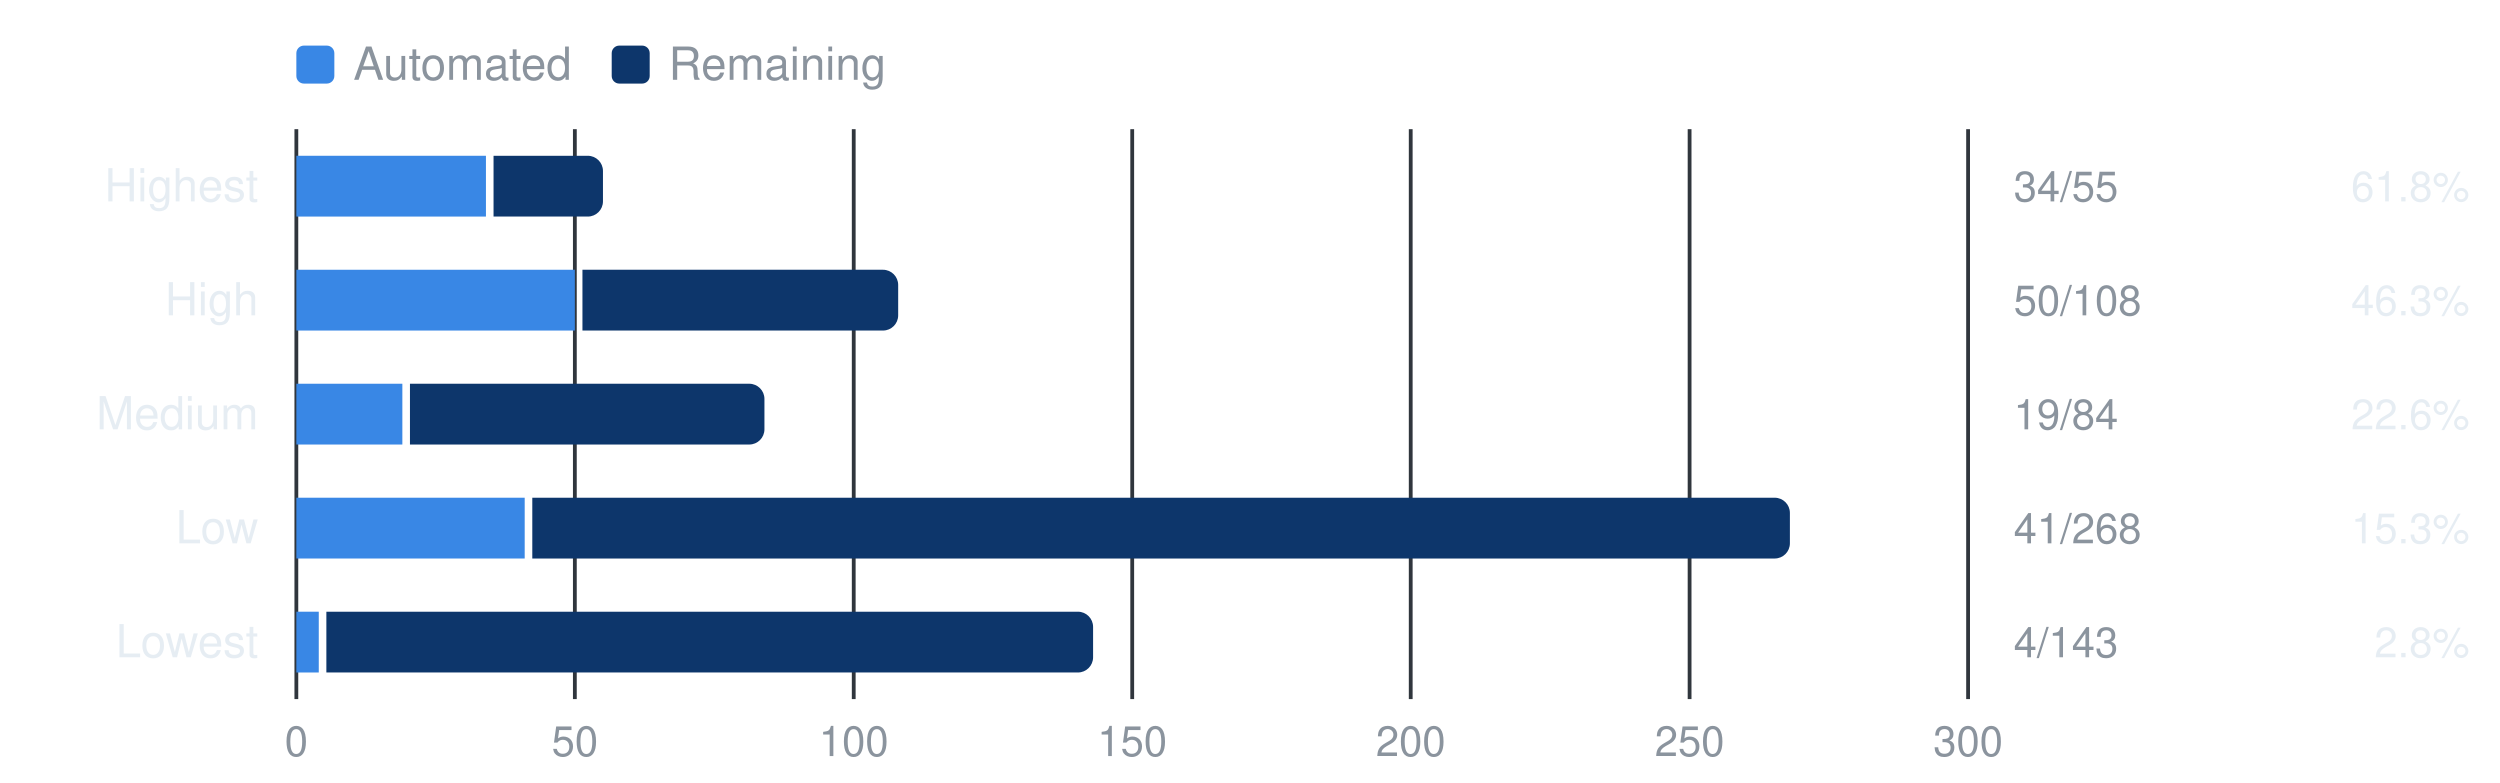
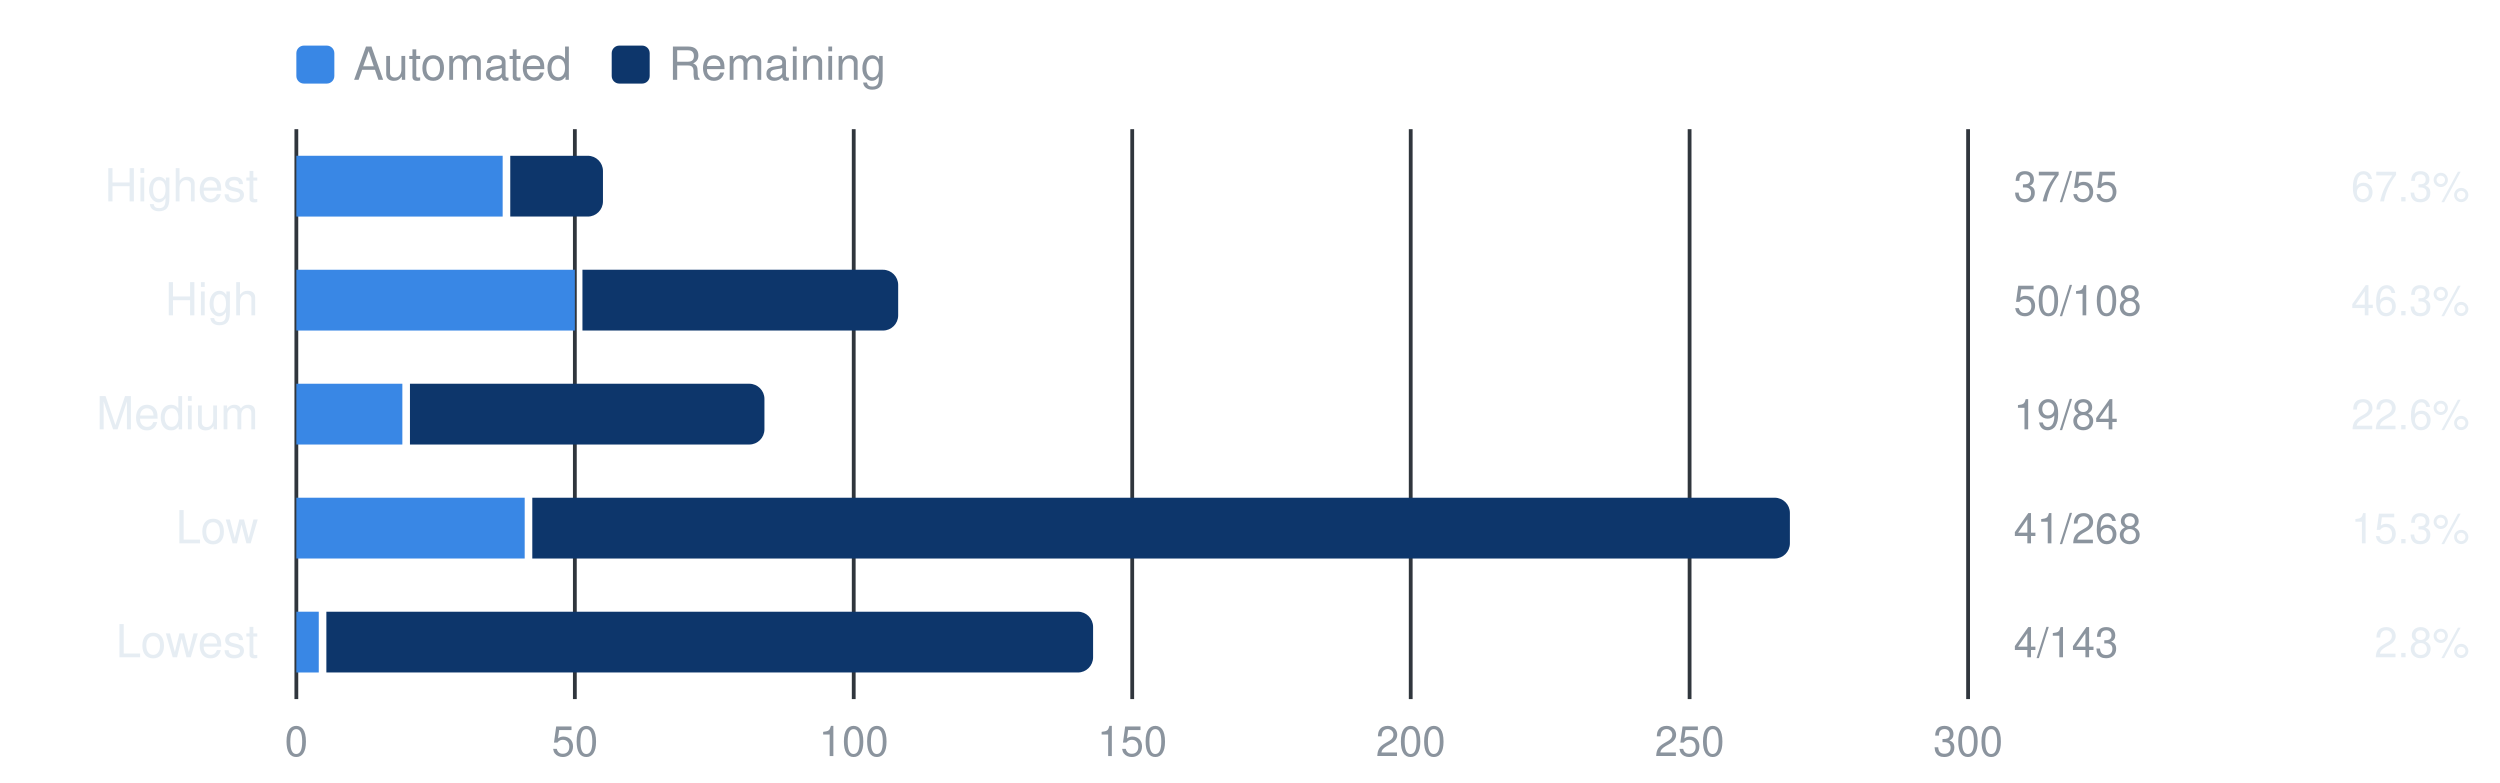
<svg xmlns="http://www.w3.org/2000/svg" width="658" height="206" viewBox="0 0 658 206" role="img" aria-label="Automated versus remaining conda CLI test cases, by priority">
  <g font-family="-apple-system,BlinkMacSystemFont,Segoe UI,Helvetica,Arial,sans-serif" font-size="12">
    <rect x="78" y="12" width="10" height="10" rx="2" fill="#3987e5" />
    <text x="93" y="21" fill="#8b949e">Automated</text>
    <rect x="161" y="12" width="10" height="10" rx="2" fill="#0d366b" />
    <text x="176" y="21" fill="#8b949e">Remaining</text>
    <line x1="78.0" y1="34" x2="78.0" y2="184" stroke="#30363d" stroke-width="1" />
    <text x="78.0" y="199" fill="#8b949e" font-size="11" text-anchor="middle">0</text>
    <line x1="151.3" y1="34" x2="151.3" y2="184" stroke="#30363d" stroke-width="1" />
    <text x="151.3" y="199" fill="#8b949e" font-size="11" text-anchor="middle">50</text>
    <line x1="224.7" y1="34" x2="224.7" y2="184" stroke="#30363d" stroke-width="1" />
    <text x="224.7" y="199" fill="#8b949e" font-size="11" text-anchor="middle">100</text>
    <line x1="298.0" y1="34" x2="298.0" y2="184" stroke="#30363d" stroke-width="1" />
    <text x="298.0" y="199" fill="#8b949e" font-size="11" text-anchor="middle">150</text>
    <line x1="371.3" y1="34" x2="371.3" y2="184" stroke="#30363d" stroke-width="1" />
    <text x="371.3" y="199" fill="#8b949e" font-size="11" text-anchor="middle">200</text>
    <line x1="444.7" y1="34" x2="444.7" y2="184" stroke="#30363d" stroke-width="1" />
    <text x="444.7" y="199" fill="#8b949e" font-size="11" text-anchor="middle">250</text>
    <line x1="518.0" y1="34" x2="518.0" y2="184" stroke="#30363d" stroke-width="1" />
    <text x="518.0" y="199" fill="#8b949e" font-size="11" text-anchor="middle">300</text>
    <text x="68" y="53.0" fill="#e6edf3" text-anchor="end">Highest</text>
-     <path d="M78.0,41.0h49.9v16.0h-49.9z" fill="#3987e5" />
-     <path d="M129.9,41.0H154.7A4,4 0 0 1 158.7,45.0V53.0A4,4 0 0 1 154.7,57.0H129.9z" fill="#0d366b" />
-     <text x="530" y="53.0" fill="#8b949e" font-size="11">34/55</text>
-     <text x="650" y="53.0" fill="#e6edf3" font-size="11" text-anchor="end">61.8%</text>
+     <path d="M78.0,41.0h54.3v16.0h-54.3z" fill="#3987e5" />
+     <path d="M134.3,41.0H154.7A4,4 0 0 1 158.7,45.0V53.0A4,4 0 0 1 154.7,57.0H134.3z" fill="#0d366b" />
+     <text x="530" y="53.0" fill="#8b949e" font-size="11">37/55</text>
+     <text x="650" y="53.0" fill="#e6edf3" font-size="11" text-anchor="end">67.3%</text>
    <text x="68" y="83.0" fill="#e6edf3" text-anchor="end">High</text>
    <path d="M78.0,71.0h73.3v16.0h-73.3z" fill="#3987e5" />
    <path d="M153.3,71.0H232.4A4,4 0 0 1 236.4,75.0V83.0A4,4 0 0 1 232.4,87.0H153.3z" fill="#0d366b" />
    <text x="530" y="83.0" fill="#8b949e" font-size="11">50/108</text>
    <text x="650" y="83.0" fill="#e6edf3" font-size="11" text-anchor="end">46.3%</text>
    <text x="68" y="113.0" fill="#e6edf3" text-anchor="end">Medium</text>
    <path d="M78.0,101.0h27.9v16.0h-27.9z" fill="#3987e5" />
    <path d="M107.9,101.0H197.2A4,4 0 0 1 201.2,105.0V113.0A4,4 0 0 1 197.2,117.0H107.9z" fill="#0d366b" />
    <text x="530" y="113.0" fill="#8b949e" font-size="11">19/84</text>
    <text x="650" y="113.0" fill="#e6edf3" font-size="11" text-anchor="end">22.6%</text>
    <text x="68" y="143.0" fill="#e6edf3" text-anchor="end">Low</text>
    <path d="M78.0,131.0h60.1v16.0h-60.1z" fill="#3987e5" />
    <path d="M140.1,131.0H467.1A4,4 0 0 1 471.1,135.0V143.0A4,4 0 0 1 467.1,147.0H140.1z" fill="#0d366b" />
    <text x="530" y="143.0" fill="#8b949e" font-size="11">41/268</text>
    <text x="650" y="143.0" fill="#e6edf3" font-size="11" text-anchor="end">15.3%</text>
    <text x="68" y="173.0" fill="#e6edf3" text-anchor="end">Lowest</text>
    <path d="M78.0,161.0h5.9v16.0h-5.9z" fill="#3987e5" />
    <path d="M85.9,161.0H283.7A4,4 0 0 1 287.7,165.0V173.0A4,4 0 0 1 283.7,177.0H85.9z" fill="#0d366b" />
    <text x="530" y="173.0" fill="#8b949e" font-size="11">4/143</text>
    <text x="650" y="173.0" fill="#e6edf3" font-size="11" text-anchor="end">2.8%</text>
  </g>
</svg>
